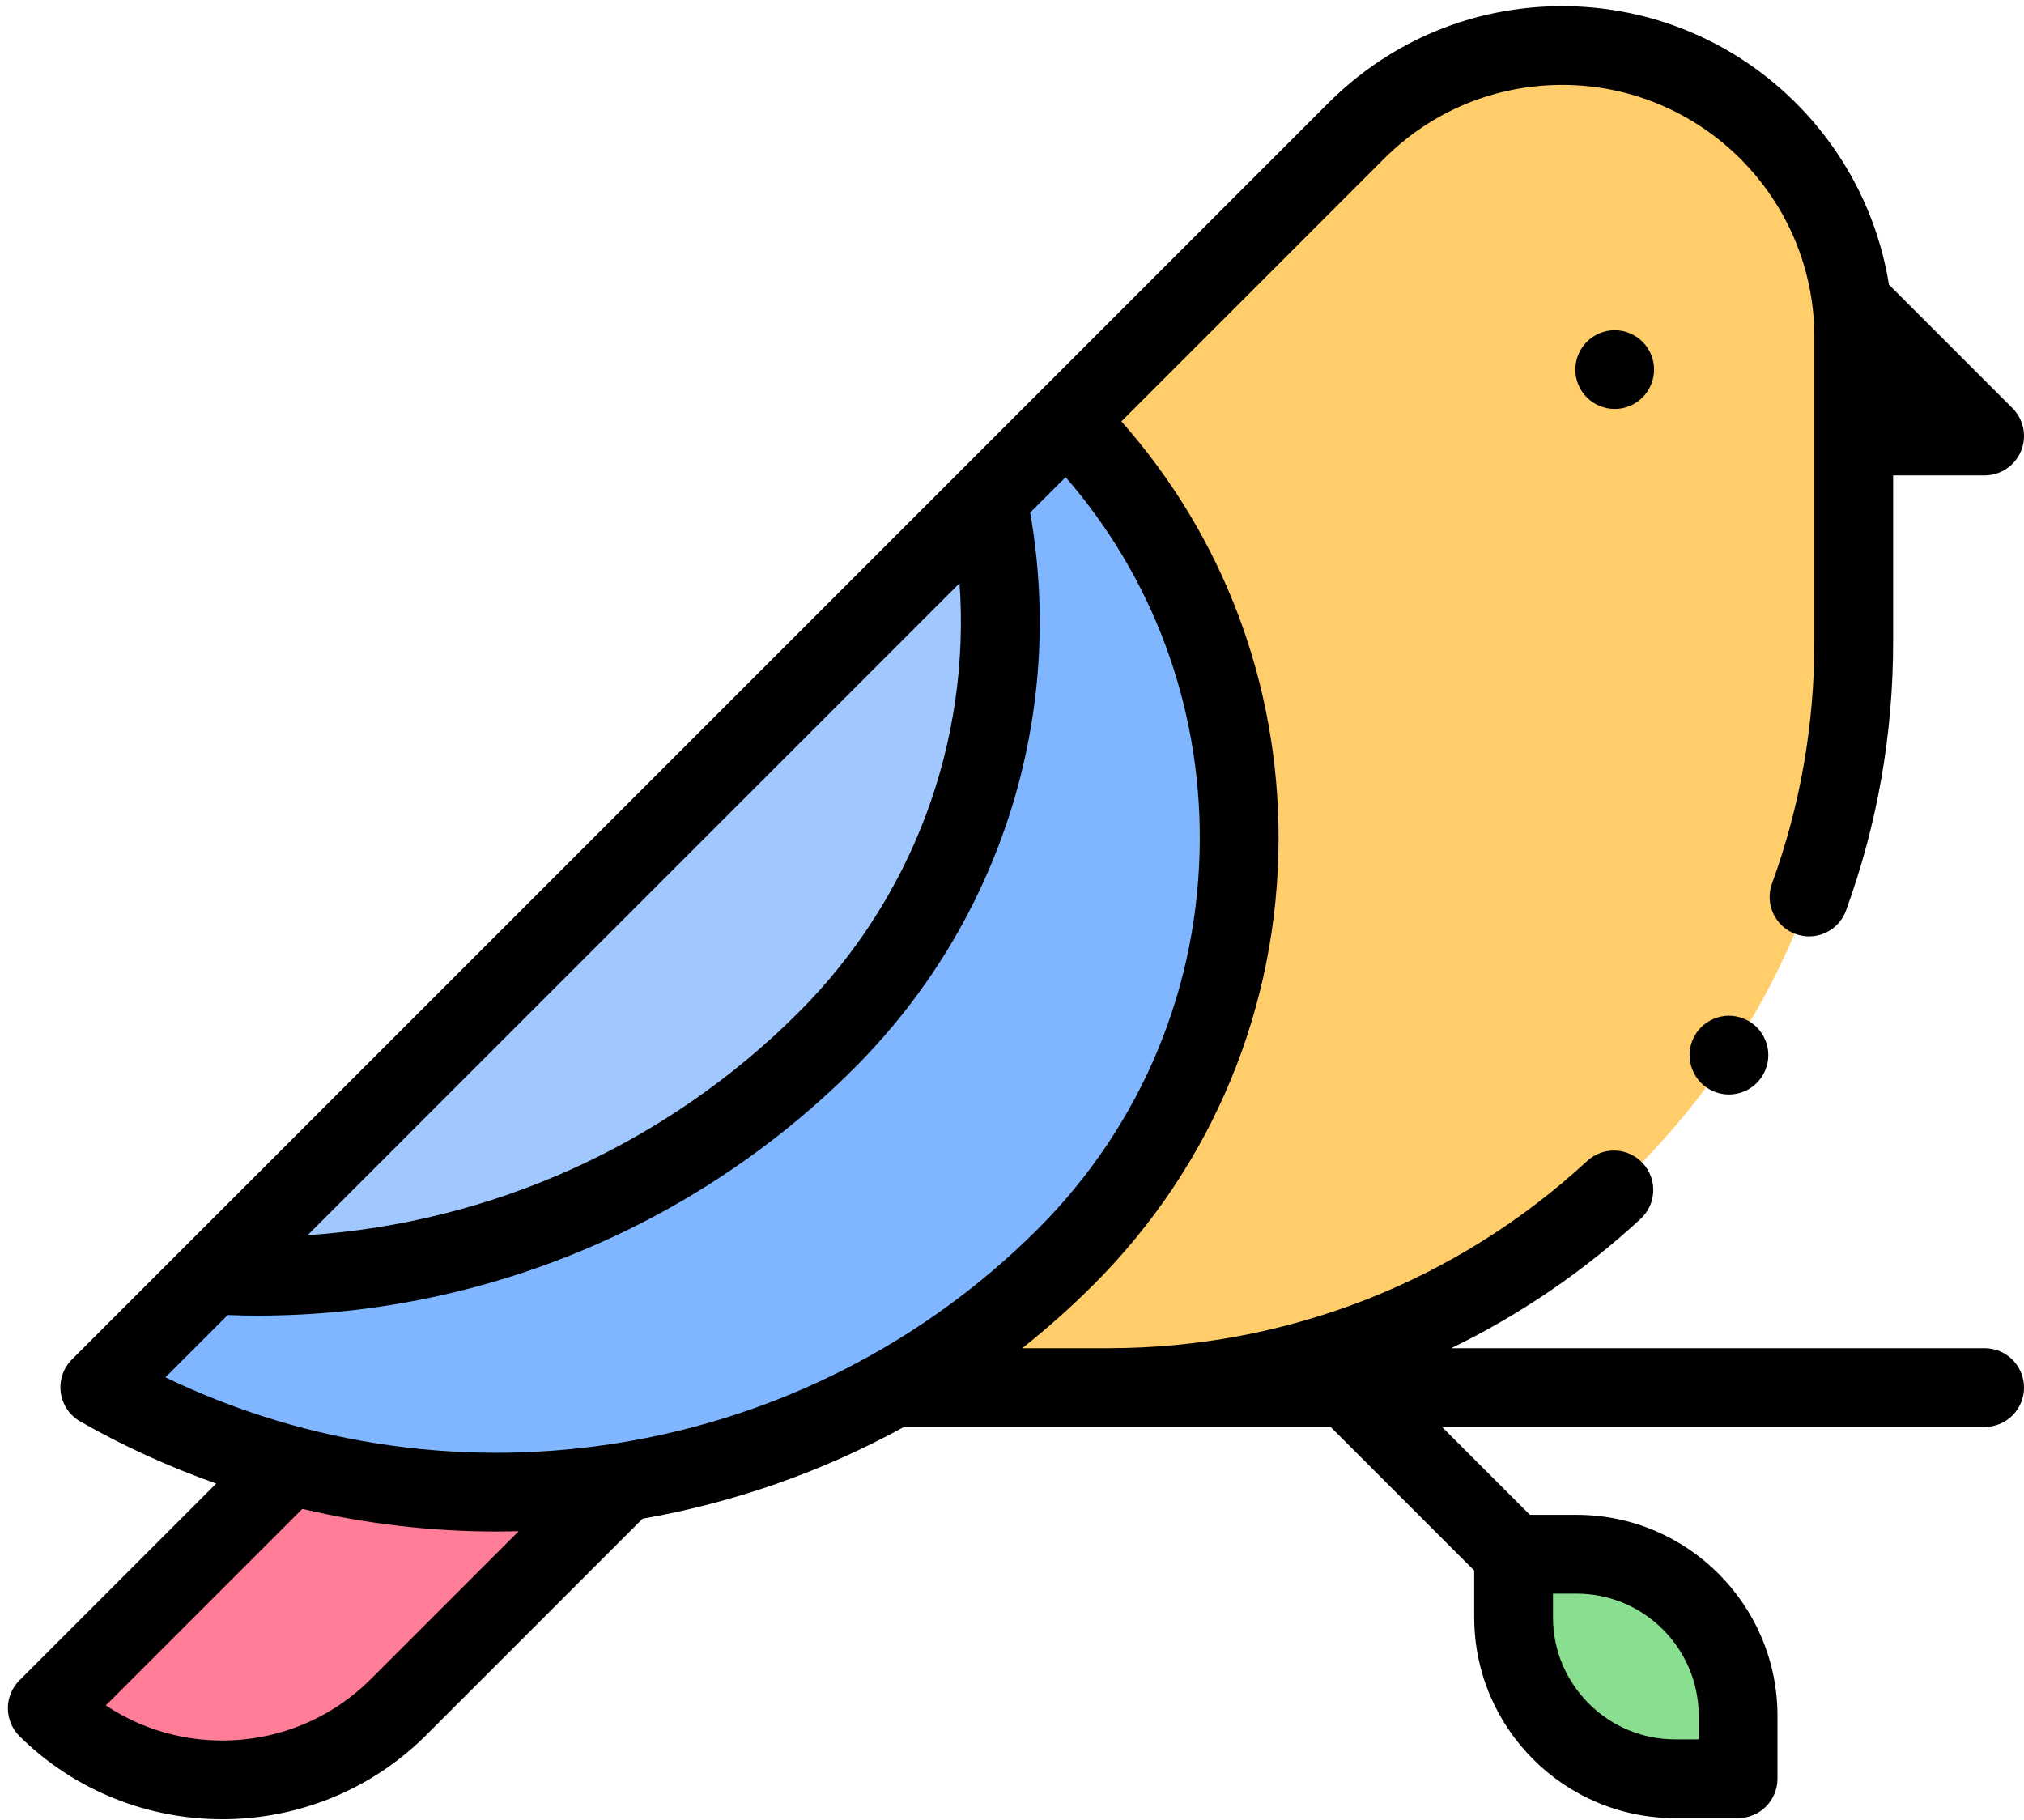
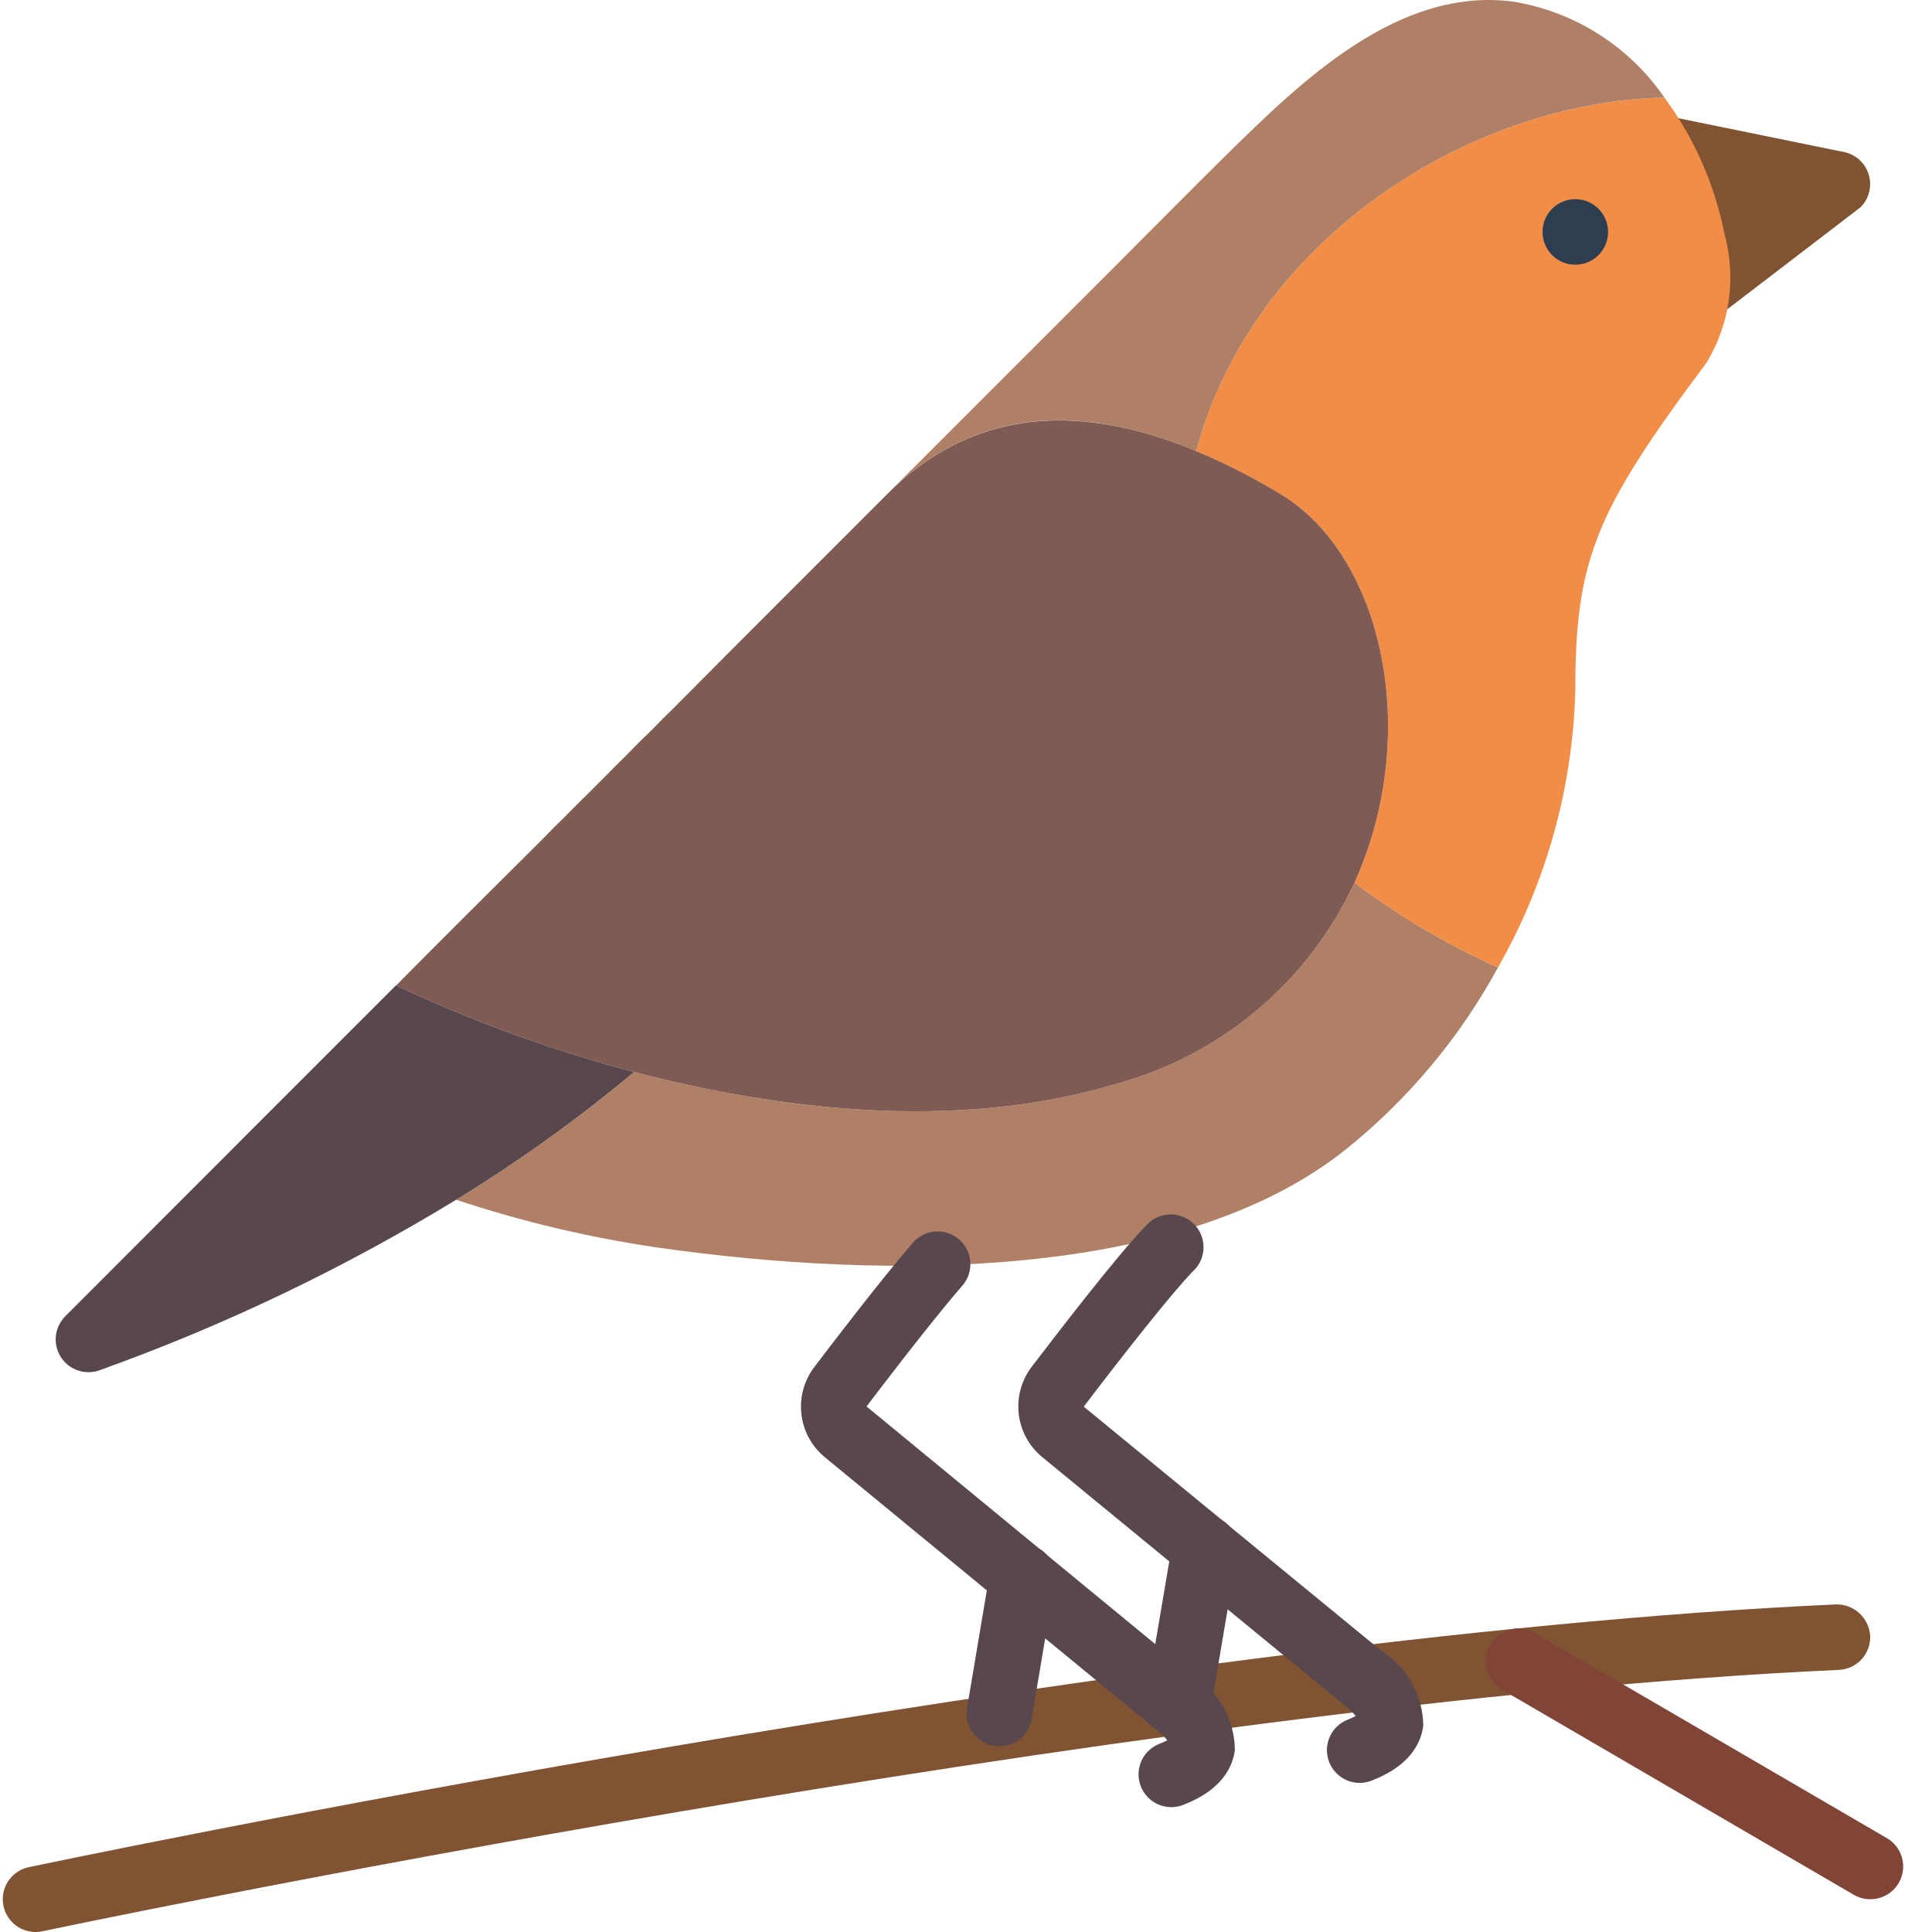
- <svg xmlns="http://www.w3.org/2000/svg" width="257px" height="231px" viewBox="0 0 257 231" version="1.1">
-   <g id="页面-1" stroke="none" stroke-width="1" fill="none" fill-rule="evenodd">
-     <g id="svgexport-7" transform="translate(0.999886, 0.781)" fill-rule="nonzero">
-       <g id="XMLID_1829_" transform="translate(5.000944, 5.001888)">
-         <g id="XMLID_1757_" transform="translate(186.1906, 191.5665)" fill="#89DF8F">
-           <path d="M0,8.001 L0,0 L8.001,0 C19.325,0 28.505,9.18 28.505,20.504 L28.505,28.505 L20.504,28.505 C9.18,28.505 0,19.325 0,8.001 Z" id="XMLID_850_" />
-         </g>
-         <g id="XMLID_1703_" transform="translate(16.45775, 0)" fill="#FFCD69">
-           <path d="M149.739,10.841 L2.05,158.535 C-2.329,162.914 0.772,170.404 6.965,170.404 L118.269,170.404 C170.544,170.404 212.922,128.027 212.922,75.752 L212.922,37.012 C212.922,16.57 196.352,0 175.91,0 C166.094,0 156.68,3.9 149.739,10.841 Z" id="XMLID_849_" />
-         </g>
-         <g id="XMLID_1389_" transform="translate(0, 88.35968)" fill="#FF7D97">
-           <path d="M0,122.76 C12.373,134.982 32.293,134.921 44.59,122.623 L144.986,22.227 L122.759,-1.42133778e-14 L0,122.76 Z" id="XMLID_843_" />
-         </g>
-         <g id="XMLID_1332_" transform="translate(6.671184, 47.60895)" fill="#80B6FF">
-           <path d="M-1.77667222e-15,122.759 C39.889,145.511 90.178,138.661 122.649,106.19 C151.942,76.897 152.052,29.293 122.76,-1.42133778e-14 L-1.77667222e-15,122.759 Z" id="路径" />
-         </g>
-         <g id="XMLID_1752_" transform="translate(20.78219, 57.64373)" fill="#A0C8FF">
-           <path d="M7.10668888e-15,98.45 C28.369,100.109 56.942,89.874 78.04,68.776 L78.26,68.556 C96.876,49.94 103.661,23.974 98.617,0 L7.10668888e-15,98.45 Z" id="XMLID_116_" />
-         </g>
-       </g>
-       <g id="XMLID_126_" fill="#000000">
-         <path d="M200.493,42.612 C199.558,43.542 199.028,44.832 199.028,46.147 C199.028,47.463 199.557,48.753 200.493,49.683 C201.423,50.613 202.713,51.148 204.029,51.148 C205.344,51.148 206.629,50.613 207.564,49.683 C208.494,48.753 209.03,47.463 209.03,46.147 C209.03,44.832 208.495,43.542 207.564,42.612 C206.634,41.682 205.344,41.146 204.029,41.146 C202.713,41.146 201.423,41.682 200.493,42.612 Z" id="XMLID_270_" />
-         <path d="M250.999,170.405 L183.276,170.405 C191.967,166.179 200.072,160.675 207.318,153.983 C209.347,152.11 209.473,148.946 207.599,146.917 C205.726,144.887 202.561,144.761 200.532,146.636 C183.933,161.964 162.338,170.405 139.727,170.405 L128.805,170.405 C131.944,167.908 134.971,165.223 137.857,162.337 C152.974,147.22 161.316,127.111 161.347,105.712 C161.375,85.976 154.321,67.349 141.392,52.724 L174.734,19.378 C180.78,13.332 188.819,10.002 197.369,10.002 C215.02,10.002 229.38,24.362 229.38,42.013 L229.38,80.753 C229.38,91.288 227.571,101.602 224.004,111.406 C223.06,114.002 224.398,116.871 226.994,117.815 C227.558,118.02 228.136,118.118 228.703,118.118 C230.746,118.118 232.664,116.857 233.403,114.825 C237.37,103.921 239.382,92.458 239.382,80.753 L239.382,59.583 L250.998,59.583 C253.021,59.583 254.844,58.364 255.618,56.496 C256.392,54.627 255.964,52.476 254.534,51.046 L238.849,35.36 C235.65,15.345 218.27,0 197.368,0 C186.146,0 175.596,4.37 167.66,12.306 L8.136,171.834 C7.033,172.937 6.508,174.49 6.715,176.036 C6.923,177.582 7.839,178.942 9.194,179.714 C14.771,182.895 20.551,185.509 26.456,187.595 L1.465,212.585 C0.523,213.527 -0.004,214.806 2.8202036e-05,216.137 C0.004,217.469 0.539,218.744 1.487,219.679 C8.599,226.705 17.913,230.213 27.226,230.213 C36.615,230.213 46.002,226.647 53.127,219.521 L80.59,192.058 C92.133,190.035 103.362,186.128 113.777,180.407 L167.957,180.407 L186.19,198.64 L186.19,204.569 C186.19,218.632 197.632,230.074 211.695,230.074 L219.696,230.074 C222.458,230.074 224.697,227.834 224.697,225.073 L224.697,217.072 C224.697,203.009 213.255,191.567 199.192,191.567 L193.262,191.567 L182.102,180.407 L250.999,180.407 C253.761,180.407 256,178.168 256,175.406 C256,172.644 253.761,170.405 250.999,170.405 Z M100.396,127.775 C83.63,144.542 61.406,154.515 38.062,156.052 L120.84,73.275 C122.252,93.392 114.945,113.226 100.396,127.775 L100.396,127.775 Z M27.92,166.195 C29.184,166.24 30.447,166.27 31.709,166.27 C59.988,166.27 87.309,155.008 107.469,134.848 C126.081,116.235 134.324,90.045 129.809,64.305 L134.307,59.807 C145.354,72.527 151.37,88.64 151.345,105.698 C151.318,124.43 144.017,142.033 130.785,155.265 C101.504,184.545 56.814,191.874 20.008,174.106 L27.92,166.195 Z M46.055,212.448 C36.954,221.551 22.777,222.665 12.434,215.76 L37.386,190.808 C45.493,192.724 53.75,193.681 61.987,193.681 C62.947,193.681 63.905,193.665 64.864,193.64 L46.055,212.448 Z M214.696,217.072 L214.696,220.073 L211.695,220.073 C203.147,220.073 196.192,213.118 196.192,204.57 L196.192,201.569 L199.193,201.569 C207.741,201.569 214.696,208.524 214.696,217.072 Z" id="XMLID_822_" />
-         <path d="M215,129.658 C214.07,130.588 213.535,131.878 213.535,133.193 C213.535,134.508 214.07,135.799 215,136.729 C215.93,137.658 217.221,138.194 218.536,138.194 C219.851,138.194 221.141,137.659 222.071,136.729 C223.001,135.799 223.537,134.508 223.537,133.193 C223.537,131.878 223.002,130.588 222.071,129.658 C221.141,128.728 219.856,128.192 218.536,128.192 C217.221,128.192 215.931,128.727 215,129.658 Z" id="XMLID_844_" />
-       </g>
+ <svg xmlns="http://www.w3.org/2000/svg" version="1.1" width="512" height="512" x="0" y="0" viewBox="0 0 511 511.734" style="enable-background:new 0 0 512 512" xml:space="preserve">
+   <g>
+     <path d="m443.789 31.234 44.633 9.113c3.027.762 5.414 3.094 6.246 6.105s-.02 6.238-2.23 8.445l-35.285 27.016" fill="#805333" data-original="#805333" />
+     <path d="m396.406 256.254c-10.102 18.559-23.789 34.93-40.266 48.164-43.391 34.711-121.492 34.711-182.234 26.035-18.156-2.648-36.047-6.891-53.457-12.672 16.516-10.105 32.266-21.418 47.121-33.844 36.879 9.633 84.523 16.141 127.824 3.125 27.832-7.602 50.891-27.102 63.004-53.285 11.797 8.883 24.543 16.418 38.008 22.477zm0 0" fill="#AF8066" data-original="#af8066" />
+     <path d="m451.598 96.145c-29.418 39.312-34.711 52.07-34.711 86.781-.68 25.758-7.715 50.949-20.48 73.328-13.465-6.059-26.211-13.594-38.008-22.477 17.789-39.309 7.637-86.52-19.613-102.918-7.145-4.336-14.598-8.137-22.301-11.371 15.012-56.23 72.547-92.594 124.008-93.633 7.891 10.684 13.312 22.98 15.879 36.012 3.227 11.594 1.496 24.008-4.773 34.277zm0 0" fill="#F18D46" data-original="#f18d46" />
+     <path d="m440.492 25.855c-51.461 1.039-108.996 37.402-124.008 93.633-33.152-13.883-60.43-10.094-81.836 11.371l60.66-60.66c9.809-9.805 19.613-19.785 29.594-29.594 19.785-19.438 45.297-44.168 75.582-40.176 16.242 2.672 30.691 11.855 40.008 25.426zm0 0" fill="#AF8066" data-original="#af8066" />
+     <path d="m182.062 183.535c-1.824 1.734-3.73 3.645-5.555 5.551" fill="#7F5B53" data-original="#7f5b53" />
+     <path d="m170.953 194.641c-1.82 1.734-3.73 3.645-5.555 5.555-1.82 1.734-3.73 3.645-5.551 5.555" fill="#7F5B53" data-original="#7f5b53" />
+     <path d="m358.398 233.777c-12.113 26.184-35.172 45.684-63.004 53.285-43.301 13.016-90.945 6.508-127.824-3.125-21.652-5.711-42.738-13.383-63.004-22.91l8.594-8.68c6.16-6.16 15.184-15.184 25.684-25.598l5.035-5.035c1.648-1.734 3.383-3.469 5.207-5.207 1.734-1.734 3.469-3.555 5.293-5.293l11.02-11.02c1.824-1.824 3.645-3.73 5.555-5.555 1.91-1.82 3.645-3.73 5.555-5.555 1.91-1.82 3.73-3.73 5.555-5.551 7.375-7.465 14.578-14.668 21.262-21.352l31.324-31.324c21.406-21.406 48.684-25.195 81.836-11.371 7.703 3.234 15.156 7.035 22.301 11.371 27.25 16.398 37.402 63.609 19.613 102.918zm0 0" fill="#7F5B53" data-original="#7f5b53" />
+     <path d="m167.57 283.938c-14.855 12.426-30.605 23.738-47.121 33.844-29.879 18.234-61.539 33.371-94.488 45.176-3.82 1.359-8.074-.117-10.238-3.547-2.164-3.43-1.664-7.902 1.207-10.77l52.84-52.902 34.711-34.711h.086c20.266 9.527 41.352 17.199 63.004 22.91zm0 0" fill="#59474E" data-original="#59474e" />
+     <path d="m425.566 61.434c0 4.793-3.887 8.68-8.68 8.68s-8.676-3.887-8.676-8.68c0-4.793 3.883-8.676 8.676-8.676s8.68 3.883 8.68 8.676zm0 0" fill="#2C3E50" data-original="#2c3e50" />
+     <path d="m9.023 511.734c-4.438-.012-8.148-3.367-8.609-7.781-.461-4.41 2.484-8.457 6.82-9.383 2.863-.609 289.254-61 478.695-69.605 4.746-.102 8.73 3.543 9.059 8.277.105 2.301-.707 4.551-2.262 6.254-1.555 1.699-3.723 2.715-6.023 2.812-188 8.551-473.02 68.637-475.883 69.242-.59.125-1.195.188-1.797.184zm0 0" fill="#805333" data-original="#805333" />
+     <path d="m494.988 503.055c-1.523-.004-3.02-.41-4.34-1.18l-93.234-54.359c-4.141-2.414-5.539-7.73-3.125-11.871 2.418-4.141 7.73-5.539 11.871-3.121l93.203 54.32c3.426 1.961 5.098 5.984 4.07 9.797-1.027 3.809-4.5 6.445-8.445 6.414zm0 0" fill="#804537" data-original="#804537" />
+     <g fill="#59474E">
+       <path d="m309.898 478.664c-4.188.004-7.785-2.98-8.551-7.098-.762-4.117 1.523-8.191 5.434-9.688.699-.262 1.383-.574 2.039-.93-.906-1.121-1.953-2.125-3.113-2.984-3.91-2.773-4.828-8.191-2.055-12.102 2.777-3.906 8.195-4.828 12.102-2.051 6.75 4.277 10.875 11.68 10.961 19.672-.547 4.469-3.375 10.629-13.711 14.598-.992.383-2.043.578-3.105.582zm0 0" fill="#59474E" data-original="#59474e" />
+       <path d="m359.797 472.242c-4.188.004-7.785-2.98-8.551-7.098-.762-4.117 1.523-8.191 5.434-9.688.699-.266 1.379-.578 2.039-.93-.895-1.109-1.926-2.105-3.07-2.957-2.535-1.793-3.918-4.805-3.633-7.895.289-3.09 2.203-5.793 5.023-7.09 2.816-1.297 6.117-.988 8.648.805 6.734 4.285 10.848 11.688 10.926 19.672-.547 4.461-3.375 10.621-13.711 14.59-.992.383-2.043.582-3.105.59zm0 0" fill="#59474E" data-original="#59474e" />
+       <path d="m264.336 462.531c-.484 0-.969-.039-1.449-.121-4.723-.797-7.91-5.273-7.113-10l6.074-36.098c.469-3.098 2.574-5.703 5.504-6.812 2.93-1.109 6.23-.551 8.637 1.457 2.402 2.008 3.539 5.152 2.973 8.234l-6.074 36.102c-.703 4.176-4.316 7.23-8.551 7.238zm0 0" fill="#59474E" data-original="#59474e" />
+       <path d="m312.066 458.191c-.488 0-.977-.039-1.457-.121-2.27-.387-4.293-1.656-5.629-3.531-1.332-1.875-1.863-4.207-1.48-6.477l6.684-39.484c.516-3.059 2.629-5.609 5.535-6.688 2.906-1.082 6.172-.527 8.562 1.449 2.387 1.977 3.543 5.078 3.023 8.137l-6.691 39.512c-.719 4.16-4.324 7.199-8.547 7.203zm0 0" fill="#59474E" data-original="#59474e" />
+       <path d="m360.645 453.156c-2.004 0-3.949-.695-5.5-1.969l-79.578-65.344c-7.09-5.941-8.273-16.402-2.691-23.777 5.312-6.945 23.215-30.375 30.617-37.75 2.18-2.258 5.406-3.16 8.441-2.367 3.031.793 5.402 3.164 6.195 6.199.793 3.031-.109 6.258-2.367 8.438-5.266 5.27-18.961 22.684-29.078 35.996l79.473 65.191c2.836 2.324 3.902 6.18 2.664 9.633-1.234 3.453-4.508 5.754-8.176 5.75zm0 0" fill="#59474E" data-original="#59474e" />
+       <path d="m310.746 459.578c-2.008.004-3.953-.691-5.5-1.969l-87.301-71.766c-7.062-5.969-8.207-16.426-2.605-23.777 3.836-5.051 17.062-22.406 25.75-32.5 1.957-2.547 5.16-3.809 8.328-3.273 3.168.535 5.781 2.777 6.793 5.824 1.012 3.051.254 6.41-1.965 8.73-8.359 9.711-21.312 26.703-25.09 31.684l87.066 71.672c2.828 2.328 3.891 6.18 2.652 9.625-1.234 3.449-4.5 5.75-8.164 5.75zm0 0" fill="#59474E" data-original="#59474e" />
    </g>
  </g>
</svg>
